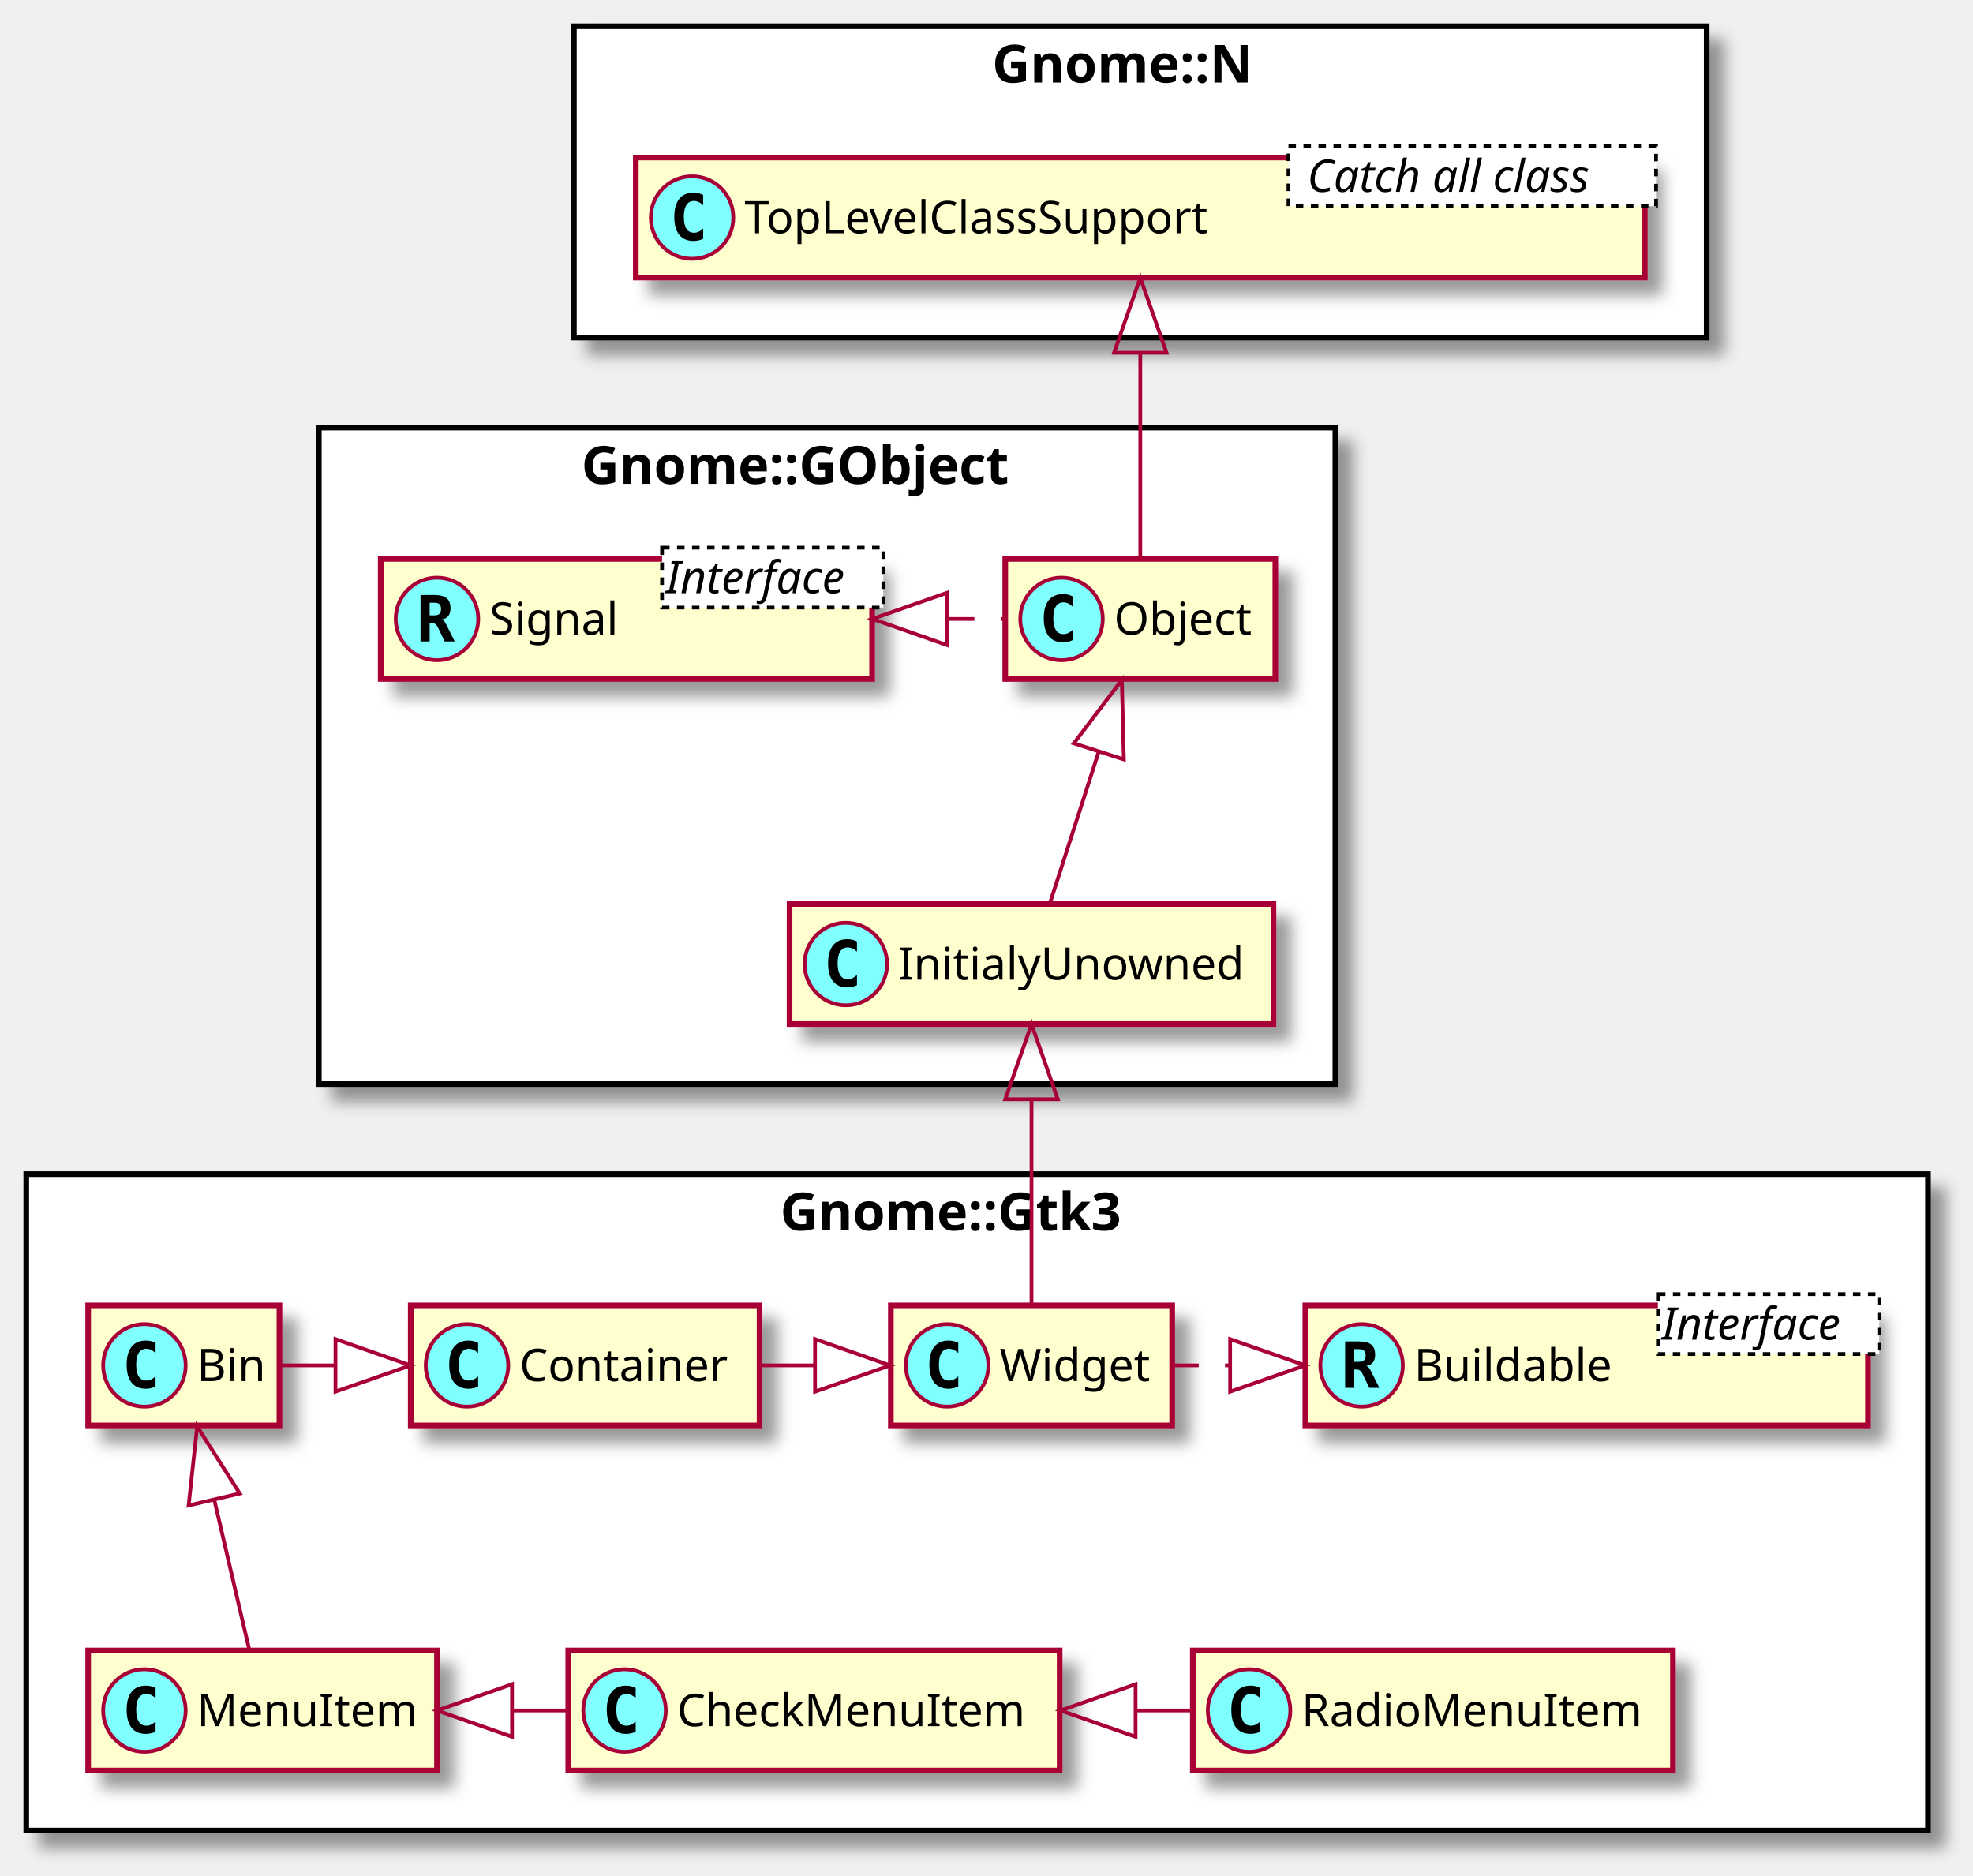
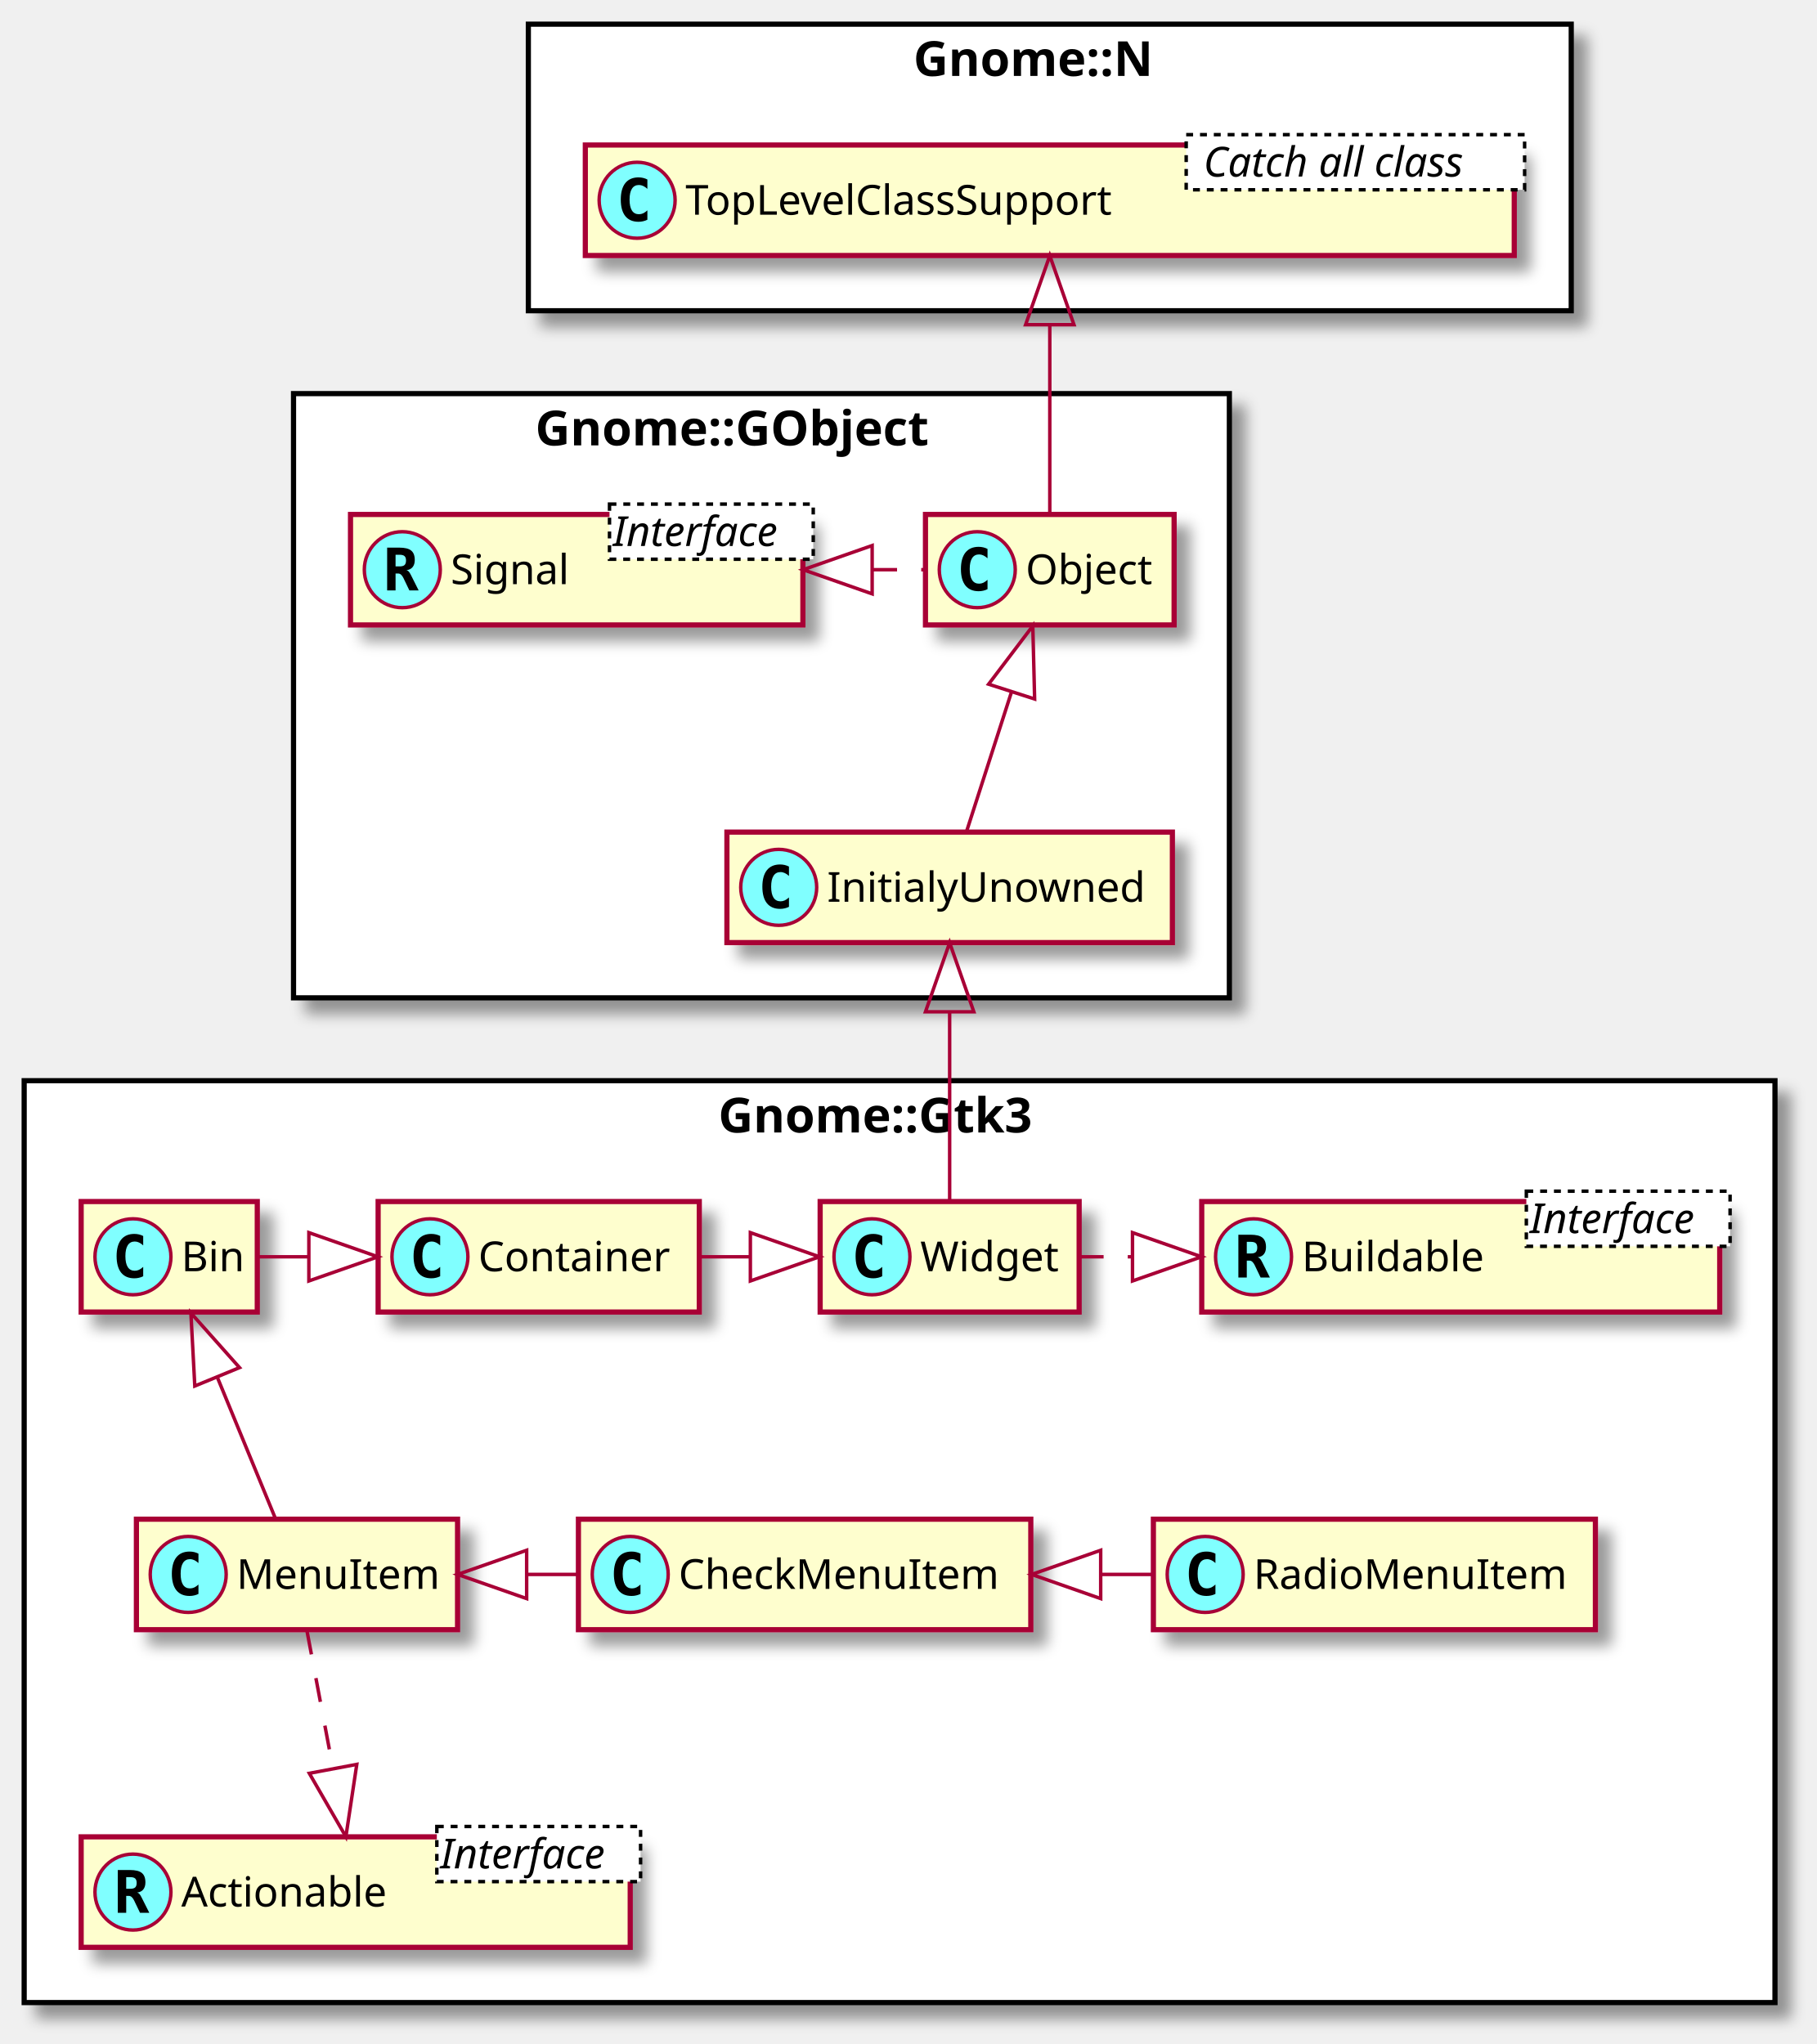
- <svg xmlns="http://www.w3.org/2000/svg" contentScriptType="application/ecmascript" contentStyleType="text/css" height="500px" preserveAspectRatio="none" style="width:526px;height:500px;" version="1.1" viewBox="0 0 526 500" width="526px" zoomAndPan="magnify">
+ <svg xmlns="http://www.w3.org/2000/svg" contentScriptType="application/ecmascript" contentStyleType="text/css" height="592px" preserveAspectRatio="none" style="width:526px;height:592px;" version="1.1" viewBox="0 0 526 592" width="526px" zoomAndPan="magnify">
  <defs>
-     <filter height="300%" id="flkleyubokwfe" width="300%" x="-1" y="-1">
+     <filter height="300%" id="f1158nkwj3fxun" width="300%" x="-1" y="-1">
      <feGaussianBlur result="blurOut" stdDeviation="2.0" />
      <feColorMatrix in="blurOut" result="blurOut2" type="matrix" values="0 0 0 0 0 0 0 0 0 0 0 0 0 0 0 0 0 0 .4 0" />
      <feOffset dx="4.0" dy="4.0" in="blurOut2" result="blurOut3" />
      <feBlend in="SourceGraphic" in2="blurOut3" mode="normal" />
    </filter>
  </defs>
  <g>
-     <rect fill="#FFFFFF" filter="url(#flkleyubokwfe)" height="83" style="stroke: #000000; stroke-width: 1.5;" width="302" x="153" y="7" />
+     <rect fill="#FFFFFF" filter="url(#f1158nkwj3fxun)" height="83" style="stroke: #000000; stroke-width: 1.5;" width="302" x="153" y="7" />
    <text fill="#000000" font-family="sans-serif" font-size="14" font-weight="bold" lengthAdjust="spacingAndGlyphs" textLength="79" x="264.5" y="21.995">Gnome::N</text>
-     <rect fill="#FFFFFF" filter="url(#flkleyubokwfe)" height="175" style="stroke: #000000; stroke-width: 1.5;" width="271" x="85" y="114" />
+     <rect fill="#FFFFFF" filter="url(#f1158nkwj3fxun)" height="175" style="stroke: #000000; stroke-width: 1.5;" width="271" x="85" y="114" />
    <text fill="#000000" font-family="sans-serif" font-size="14" font-weight="bold" lengthAdjust="spacingAndGlyphs" textLength="131" x="155" y="128.995">Gnome::GObject</text>
-     <rect fill="#FFFFFF" filter="url(#flkleyubokwfe)" height="175" style="stroke: #000000; stroke-width: 1.5;" width="507" x="7" y="313" />
+     <rect fill="#FFFFFF" filter="url(#f1158nkwj3fxun)" height="267" style="stroke: #000000; stroke-width: 1.5;" width="507" x="7" y="313" />
    <text fill="#000000" font-family="sans-serif" font-size="14" font-weight="bold" lengthAdjust="spacingAndGlyphs" textLength="105" x="208" y="327.995">Gnome::Gtk3</text>
-     <rect codeLine="9" fill="#FEFECE" filter="url(#flkleyubokwfe)" height="32" id="Gnome::N::TopLevelClassSupport" style="stroke: #A80036; stroke-width: 1.5;" width="269" x="169.5" y="42" />
+     <rect codeLine="9" fill="#FEFECE" filter="url(#f1158nkwj3fxun)" height="32" id="Gnome::N::TopLevelClassSupport" style="stroke: #A80036; stroke-width: 1.5;" width="269" x="169.5" y="42" />
    <ellipse cx="184.5" cy="58" fill="#80FFFF" rx="11" ry="11" style="stroke: #A80036; stroke-width: 1.0;" />
    <path d="M187.469,63.641 Q186.891,63.938 186.25,64.078 Q185.609,64.234 184.906,64.234 Q182.406,64.234 181.078,62.594 Q179.766,60.938 179.766,57.812 Q179.766,54.688 181.078,53.031 Q182.406,51.375 184.906,51.375 Q185.609,51.375 186.25,51.531 Q186.906,51.688 187.469,51.984 L187.469,54.703 Q186.844,54.125 186.25,53.859 Q185.656,53.578 185.031,53.578 Q183.688,53.578 183,54.656 Q182.312,55.719 182.312,57.812 Q182.312,59.906 183,60.984 Q183.688,62.047 185.031,62.047 Q185.656,62.047 186.25,61.781 Q186.844,61.5 187.469,60.922 L187.469,63.641 Z " />
    <text fill="#000000" font-family="sans-serif" font-size="12" lengthAdjust="spacingAndGlyphs" textLength="137" x="198.5" y="62.181">TopLevelClassSupport</text>
    <rect fill="#FFFFFF" height="15.969" style="stroke: #000000; stroke-width: 1.0; stroke-dasharray: 2.0,2.0;" width="98" x="343.5" y="39" />
    <text fill="#000000" font-family="sans-serif" font-size="12" font-style="italic" lengthAdjust="spacingAndGlyphs" textLength="88" x="348.5" y="51.139">Catch all class</text>
-     <rect codeLine="12" fill="#FEFECE" filter="url(#flkleyubokwfe)" height="32" id="Gnome::GObject::Signal" style="stroke: #A80036; stroke-width: 1.5;" width="131" x="101.5" y="149" />
+     <rect codeLine="12" fill="#FEFECE" filter="url(#f1158nkwj3fxun)" height="32" id="Gnome::GObject::Signal" style="stroke: #A80036; stroke-width: 1.5;" width="131" x="101.5" y="149" />
    <ellipse cx="116.5" cy="165" fill="#80FFFF" rx="11" ry="11" style="stroke: #A80036; stroke-width: 1.0;" />
    <path d="M117.703,165.141 Q118.062,165.219 118.328,165.5 Q118.609,165.766 119,166.547 L121.234,171 L118.547,171 L117.047,167.875 Q116.984,167.734 116.875,167.5 Q116.219,166.109 115.328,166.109 L114.547,166.109 L114.547,171 L112.109,171 L112.109,158.609 L115.641,158.609 Q118.031,158.609 119.062,159.453 Q120.109,160.297 120.109,162.203 Q120.109,163.484 119.484,164.25 Q118.875,165 117.703,165.141 Z M114.547,160.672 L114.547,164.047 L115.703,164.047 Q116.719,164.047 117.141,163.656 Q117.578,163.25 117.578,162.344 Q117.578,161.453 117.141,161.062 Q116.719,160.672 115.703,160.672 L114.547,160.672 Z " />
    <text fill="#000000" font-family="sans-serif" font-size="12" lengthAdjust="spacingAndGlyphs" textLength="38" x="130.5" y="169.181">Signal</text>
    <rect fill="#FFFFFF" height="15.969" style="stroke: #000000; stroke-width: 1.0; stroke-dasharray: 2.0,2.0;" width="59" x="176.5" y="146" />
    <text fill="#000000" font-family="sans-serif" font-size="12" font-style="italic" lengthAdjust="spacingAndGlyphs" textLength="57" x="177.5" y="158.139">Interface</text>
-     <rect fill="#FEFECE" filter="url(#flkleyubokwfe)" height="32" id="Gnome::GObject::Object" style="stroke: #A80036; stroke-width: 1.5;" width="72" x="268" y="149" />
+     <rect fill="#FEFECE" filter="url(#f1158nkwj3fxun)" height="32" id="Gnome::GObject::Object" style="stroke: #A80036; stroke-width: 1.5;" width="72" x="268" y="149" />
    <ellipse cx="283" cy="165" fill="#80FFFF" rx="11" ry="11" style="stroke: #A80036; stroke-width: 1.0;" />
    <path d="M285.969,170.641 Q285.391,170.938 284.75,171.078 Q284.109,171.234 283.406,171.234 Q280.906,171.234 279.578,169.594 Q278.266,167.938 278.266,164.812 Q278.266,161.688 279.578,160.031 Q280.906,158.375 283.406,158.375 Q284.109,158.375 284.75,158.531 Q285.406,158.688 285.969,158.984 L285.969,161.703 Q285.344,161.125 284.75,160.859 Q284.156,160.578 283.531,160.578 Q282.188,160.578 281.5,161.656 Q280.812,162.719 280.812,164.812 Q280.812,166.906 281.5,167.984 Q282.188,169.047 283.531,169.047 Q284.156,169.047 284.75,168.781 Q285.344,168.5 285.969,167.922 L285.969,170.641 Z " />
    <text fill="#000000" font-family="sans-serif" font-size="12" lengthAdjust="spacingAndGlyphs" textLength="40" x="297" y="169.181">Object</text>
-     <rect fill="#FEFECE" filter="url(#flkleyubokwfe)" height="32" id="Gnome::GObject::InitialyUnowned" style="stroke: #A80036; stroke-width: 1.5;" width="129" x="210.5" y="241" />
+     <rect fill="#FEFECE" filter="url(#f1158nkwj3fxun)" height="32" id="Gnome::GObject::InitialyUnowned" style="stroke: #A80036; stroke-width: 1.5;" width="129" x="210.5" y="241" />
    <ellipse cx="225.5" cy="257" fill="#80FFFF" rx="11" ry="11" style="stroke: #A80036; stroke-width: 1.0;" />
    <path d="M228.469,262.641 Q227.891,262.938 227.25,263.078 Q226.609,263.234 225.906,263.234 Q223.406,263.234 222.078,261.594 Q220.766,259.938 220.766,256.812 Q220.766,253.688 222.078,252.031 Q223.406,250.375 225.906,250.375 Q226.609,250.375 227.25,250.531 Q227.906,250.688 228.469,250.984 L228.469,253.703 Q227.844,253.125 227.25,252.859 Q226.656,252.578 226.031,252.578 Q224.688,252.578 224,253.656 Q223.312,254.719 223.312,256.812 Q223.312,258.906 224,259.984 Q224.688,261.047 226.031,261.047 Q226.656,261.047 227.25,260.781 Q227.844,260.5 228.469,259.922 L228.469,262.641 Z " />
    <text fill="#000000" font-family="sans-serif" font-size="12" lengthAdjust="spacingAndGlyphs" textLength="97" x="239.5" y="261.181">InitialyUnowned</text>
-     <rect codeLine="15" fill="#FEFECE" filter="url(#flkleyubokwfe)" height="32" id="Gnome::Gtk3::Buildable" style="stroke: #A80036; stroke-width: 1.5;" width="150" x="348" y="348" />
+     <rect codeLine="15" fill="#FEFECE" filter="url(#f1158nkwj3fxun)" height="32" id="Gnome::Gtk3::Buildable" style="stroke: #A80036; stroke-width: 1.5;" width="150" x="348" y="348" />
    <ellipse cx="363" cy="364" fill="#80FFFF" rx="11" ry="11" style="stroke: #A80036; stroke-width: 1.0;" />
    <path d="M364.203,364.141 Q364.562,364.219 364.828,364.5 Q365.109,364.766 365.5,365.547 L367.734,370 L365.047,370 L363.547,366.875 Q363.484,366.734 363.375,366.5 Q362.719,365.109 361.828,365.109 L361.047,365.109 L361.047,370 L358.609,370 L358.609,357.609 L362.141,357.609 Q364.531,357.609 365.562,358.453 Q366.609,359.297 366.609,361.203 Q366.609,362.484 365.984,363.25 Q365.375,364 364.203,364.141 Z M361.047,359.672 L361.047,363.047 L362.203,363.047 Q363.219,363.047 363.641,362.656 Q364.078,362.25 364.078,361.344 Q364.078,360.453 363.641,360.062 Q363.219,359.672 362.203,359.672 L361.047,359.672 Z " />
    <text fill="#000000" font-family="sans-serif" font-size="12" lengthAdjust="spacingAndGlyphs" textLength="57" x="377" y="368.181">Buildable</text>
    <rect fill="#FFFFFF" height="15.969" style="stroke: #000000; stroke-width: 1.0; stroke-dasharray: 2.0,2.0;" width="59" x="442" y="345" />
    <text fill="#000000" font-family="sans-serif" font-size="12" font-style="italic" lengthAdjust="spacingAndGlyphs" textLength="57" x="443" y="357.139">Interface</text>
-     <rect fill="#FEFECE" filter="url(#flkleyubokwfe)" height="32" id="Gnome::Gtk3::Widget" style="stroke: #A80036; stroke-width: 1.5;" width="75" x="237.5" y="348" />
+     <rect codeLine="18" fill="#FEFECE" filter="url(#f1158nkwj3fxun)" height="32" id="Gnome::Gtk3::Actionable" style="stroke: #A80036; stroke-width: 1.5;" width="159" x="23.5" y="532" />
+     <ellipse cx="38.5" cy="548" fill="#80FFFF" rx="11" ry="11" style="stroke: #A80036; stroke-width: 1.0;" />
+     <path d="M39.703,548.141 Q40.062,548.219 40.328,548.5 Q40.609,548.766 41,549.547 L43.234,554 L40.547,554 L39.047,550.875 Q38.984,550.734 38.875,550.5 Q38.219,549.109 37.328,549.109 L36.547,549.109 L36.547,554 L34.109,554 L34.109,541.609 L37.641,541.609 Q40.031,541.609 41.062,542.453 Q42.109,543.297 42.109,545.203 Q42.109,546.484 41.484,547.25 Q40.875,548 39.703,548.141 Z M36.547,543.672 L36.547,547.047 L37.703,547.047 Q38.719,547.047 39.141,546.656 Q39.578,546.25 39.578,545.344 Q39.578,544.453 39.141,544.062 Q38.719,543.672 37.703,543.672 L36.547,543.672 Z " />
+     <text fill="#000000" font-family="sans-serif" font-size="12" lengthAdjust="spacingAndGlyphs" textLength="66" x="52.5" y="552.181">Actionable</text>
+     <rect fill="#FFFFFF" height="15.969" style="stroke: #000000; stroke-width: 1.0; stroke-dasharray: 2.0,2.0;" width="59" x="126.5" y="529" />
+     <text fill="#000000" font-family="sans-serif" font-size="12" font-style="italic" lengthAdjust="spacingAndGlyphs" textLength="57" x="127.5" y="541.139">Interface</text>
+     <rect fill="#FEFECE" filter="url(#f1158nkwj3fxun)" height="32" id="Gnome::Gtk3::Widget" style="stroke: #A80036; stroke-width: 1.5;" width="75" x="237.5" y="348" />
    <ellipse cx="252.5" cy="364" fill="#80FFFF" rx="11" ry="11" style="stroke: #A80036; stroke-width: 1.0;" />
    <path d="M255.469,369.641 Q254.891,369.938 254.25,370.078 Q253.609,370.234 252.906,370.234 Q250.406,370.234 249.078,368.594 Q247.766,366.938 247.766,363.812 Q247.766,360.688 249.078,359.031 Q250.406,357.375 252.906,357.375 Q253.609,357.375 254.25,357.531 Q254.906,357.688 255.469,357.984 L255.469,360.703 Q254.844,360.125 254.25,359.859 Q253.656,359.578 253.031,359.578 Q251.688,359.578 251,360.656 Q250.312,361.719 250.312,363.812 Q250.312,365.906 251,366.984 Q251.688,368.047 253.031,368.047 Q253.656,368.047 254.25,367.781 Q254.844,367.5 255.469,366.922 L255.469,369.641 Z " />
    <text fill="#000000" font-family="sans-serif" font-size="12" lengthAdjust="spacingAndGlyphs" textLength="43" x="266.5" y="368.181">Widget</text>
-     <rect fill="#FEFECE" filter="url(#flkleyubokwfe)" height="32" id="Gnome::Gtk3::Container" style="stroke: #A80036; stroke-width: 1.5;" width="93" x="109.5" y="348" />
+     <rect fill="#FEFECE" filter="url(#f1158nkwj3fxun)" height="32" id="Gnome::Gtk3::Container" style="stroke: #A80036; stroke-width: 1.5;" width="93" x="109.5" y="348" />
    <ellipse cx="124.5" cy="364" fill="#80FFFF" rx="11" ry="11" style="stroke: #A80036; stroke-width: 1.0;" />
    <path d="M127.469,369.641 Q126.891,369.938 126.25,370.078 Q125.609,370.234 124.906,370.234 Q122.406,370.234 121.078,368.594 Q119.766,366.938 119.766,363.812 Q119.766,360.688 121.078,359.031 Q122.406,357.375 124.906,357.375 Q125.609,357.375 126.25,357.531 Q126.906,357.688 127.469,357.984 L127.469,360.703 Q126.844,360.125 126.25,359.859 Q125.656,359.578 125.031,359.578 Q123.688,359.578 123,360.656 Q122.312,361.719 122.312,363.812 Q122.312,365.906 123,366.984 Q123.688,368.047 125.031,368.047 Q125.656,368.047 126.25,367.781 Q126.844,367.5 127.469,366.922 L127.469,369.641 Z " />
    <text fill="#000000" font-family="sans-serif" font-size="12" lengthAdjust="spacingAndGlyphs" textLength="61" x="138.5" y="368.181">Container</text>
-     <rect fill="#FEFECE" filter="url(#flkleyubokwfe)" height="32" id="Gnome::Gtk3::Bin" style="stroke: #A80036; stroke-width: 1.5;" width="51" x="23.5" y="348" />
+     <rect fill="#FEFECE" filter="url(#f1158nkwj3fxun)" height="32" id="Gnome::Gtk3::Bin" style="stroke: #A80036; stroke-width: 1.5;" width="51" x="23.5" y="348" />
    <ellipse cx="38.5" cy="364" fill="#80FFFF" rx="11" ry="11" style="stroke: #A80036; stroke-width: 1.0;" />
    <path d="M41.469,369.641 Q40.891,369.938 40.25,370.078 Q39.609,370.234 38.906,370.234 Q36.406,370.234 35.078,368.594 Q33.766,366.938 33.766,363.812 Q33.766,360.688 35.078,359.031 Q36.406,357.375 38.906,357.375 Q39.609,357.375 40.25,357.531 Q40.906,357.688 41.469,357.984 L41.469,360.703 Q40.844,360.125 40.25,359.859 Q39.656,359.578 39.031,359.578 Q37.688,359.578 37,360.656 Q36.312,361.719 36.312,363.812 Q36.312,365.906 37,366.984 Q37.688,368.047 39.031,368.047 Q39.656,368.047 40.25,367.781 Q40.844,367.5 41.469,366.922 L41.469,369.641 Z " />
    <text fill="#000000" font-family="sans-serif" font-size="12" lengthAdjust="spacingAndGlyphs" textLength="19" x="52.5" y="368.181">Bin</text>
-     <rect fill="#FEFECE" filter="url(#flkleyubokwfe)" height="32" id="Gnome::Gtk3::MenuItem" style="stroke: #A80036; stroke-width: 1.5;" width="93" x="23.5" y="440" />
-     <ellipse cx="38.5" cy="456" fill="#80FFFF" rx="11" ry="11" style="stroke: #A80036; stroke-width: 1.0;" />
-     <path d="M41.469,461.641 Q40.891,461.938 40.25,462.078 Q39.609,462.234 38.906,462.234 Q36.406,462.234 35.078,460.594 Q33.766,458.938 33.766,455.812 Q33.766,452.688 35.078,451.031 Q36.406,449.375 38.906,449.375 Q39.609,449.375 40.25,449.531 Q40.906,449.688 41.469,449.984 L41.469,452.703 Q40.844,452.125 40.25,451.859 Q39.656,451.578 39.031,451.578 Q37.688,451.578 37,452.656 Q36.312,453.719 36.312,455.812 Q36.312,457.906 37,458.984 Q37.688,460.047 39.031,460.047 Q39.656,460.047 40.25,459.781 Q40.844,459.5 41.469,458.922 L41.469,461.641 Z " />
-     <text fill="#000000" font-family="sans-serif" font-size="12" lengthAdjust="spacingAndGlyphs" textLength="61" x="52.5" y="460.181">MenuItem</text>
-     <rect fill="#FEFECE" filter="url(#flkleyubokwfe)" height="32" id="Gnome::Gtk3::CheckMenuItem" style="stroke: #A80036; stroke-width: 1.5;" width="131" x="151.5" y="440" />
-     <ellipse cx="166.5" cy="456" fill="#80FFFF" rx="11" ry="11" style="stroke: #A80036; stroke-width: 1.0;" />
-     <path d="M169.469,461.641 Q168.891,461.938 168.25,462.078 Q167.609,462.234 166.906,462.234 Q164.406,462.234 163.078,460.594 Q161.766,458.938 161.766,455.812 Q161.766,452.688 163.078,451.031 Q164.406,449.375 166.906,449.375 Q167.609,449.375 168.25,449.531 Q168.906,449.688 169.469,449.984 L169.469,452.703 Q168.844,452.125 168.25,451.859 Q167.656,451.578 167.031,451.578 Q165.688,451.578 165,452.656 Q164.312,453.719 164.312,455.812 Q164.312,457.906 165,458.984 Q165.688,460.047 167.031,460.047 Q167.656,460.047 168.25,459.781 Q168.844,459.5 169.469,458.922 L169.469,461.641 Z " />
-     <text fill="#000000" font-family="sans-serif" font-size="12" lengthAdjust="spacingAndGlyphs" textLength="99" x="180.5" y="460.181">CheckMenuItem</text>
-     <rect fill="#FEFECE" filter="url(#flkleyubokwfe)" height="32" id="Gnome::Gtk3::RadioMenuItem" style="stroke: #A80036; stroke-width: 1.5;" width="128" x="318" y="440" />
-     <ellipse cx="333" cy="456" fill="#80FFFF" rx="11" ry="11" style="stroke: #A80036; stroke-width: 1.0;" />
-     <path d="M335.969,461.641 Q335.391,461.938 334.75,462.078 Q334.109,462.234 333.406,462.234 Q330.906,462.234 329.578,460.594 Q328.266,458.938 328.266,455.812 Q328.266,452.688 329.578,451.031 Q330.906,449.375 333.406,449.375 Q334.109,449.375 334.75,449.531 Q335.406,449.688 335.969,449.984 L335.969,452.703 Q335.344,452.125 334.75,451.859 Q334.156,451.578 333.531,451.578 Q332.188,451.578 331.5,452.656 Q330.812,453.719 330.812,455.812 Q330.812,457.906 331.5,458.984 Q332.188,460.047 333.531,460.047 Q334.156,460.047 334.75,459.781 Q335.344,459.5 335.969,458.922 L335.969,461.641 Z " />
-     <text fill="#000000" font-family="sans-serif" font-size="12" lengthAdjust="spacingAndGlyphs" textLength="96" x="347" y="460.181">RadioMenuItem</text>
+     <rect fill="#FEFECE" filter="url(#f1158nkwj3fxun)" height="32" id="Gnome::Gtk3::MenuItem" style="stroke: #A80036; stroke-width: 1.5;" width="93" x="39.5" y="440" />
+     <ellipse cx="54.5" cy="456" fill="#80FFFF" rx="11" ry="11" style="stroke: #A80036; stroke-width: 1.0;" />
+     <path d="M57.469,461.641 Q56.891,461.938 56.25,462.078 Q55.609,462.234 54.906,462.234 Q52.406,462.234 51.078,460.594 Q49.766,458.938 49.766,455.812 Q49.766,452.688 51.078,451.031 Q52.406,449.375 54.906,449.375 Q55.609,449.375 56.25,449.531 Q56.906,449.688 57.469,449.984 L57.469,452.703 Q56.844,452.125 56.25,451.859 Q55.656,451.578 55.031,451.578 Q53.688,451.578 53,452.656 Q52.312,453.719 52.312,455.812 Q52.312,457.906 53,458.984 Q53.688,460.047 55.031,460.047 Q55.656,460.047 56.25,459.781 Q56.844,459.5 57.469,458.922 L57.469,461.641 Z " />
+     <text fill="#000000" font-family="sans-serif" font-size="12" lengthAdjust="spacingAndGlyphs" textLength="61" x="68.5" y="460.181">MenuItem</text>
+     <rect fill="#FEFECE" filter="url(#f1158nkwj3fxun)" height="32" id="Gnome::Gtk3::CheckMenuItem" style="stroke: #A80036; stroke-width: 1.5;" width="131" x="167.5" y="440" />
+     <ellipse cx="182.5" cy="456" fill="#80FFFF" rx="11" ry="11" style="stroke: #A80036; stroke-width: 1.0;" />
+     <path d="M185.469,461.641 Q184.891,461.938 184.25,462.078 Q183.609,462.234 182.906,462.234 Q180.406,462.234 179.078,460.594 Q177.766,458.938 177.766,455.812 Q177.766,452.688 179.078,451.031 Q180.406,449.375 182.906,449.375 Q183.609,449.375 184.25,449.531 Q184.906,449.688 185.469,449.984 L185.469,452.703 Q184.844,452.125 184.25,451.859 Q183.656,451.578 183.031,451.578 Q181.688,451.578 181,452.656 Q180.312,453.719 180.312,455.812 Q180.312,457.906 181,458.984 Q181.688,460.047 183.031,460.047 Q183.656,460.047 184.25,459.781 Q184.844,459.5 185.469,458.922 L185.469,461.641 Z " />
+     <text fill="#000000" font-family="sans-serif" font-size="12" lengthAdjust="spacingAndGlyphs" textLength="99" x="196.5" y="460.181">CheckMenuItem</text>
+     <rect fill="#FEFECE" filter="url(#f1158nkwj3fxun)" height="32" id="Gnome::Gtk3::RadioMenuItem" style="stroke: #A80036; stroke-width: 1.5;" width="128" x="334" y="440" />
+     <ellipse cx="349" cy="456" fill="#80FFFF" rx="11" ry="11" style="stroke: #A80036; stroke-width: 1.0;" />
+     <path d="M351.969,461.641 Q351.391,461.938 350.75,462.078 Q350.109,462.234 349.406,462.234 Q346.906,462.234 345.578,460.594 Q344.266,458.938 344.266,455.812 Q344.266,452.688 345.578,451.031 Q346.906,449.375 349.406,449.375 Q350.109,449.375 350.75,449.531 Q351.406,449.688 351.969,449.984 L351.969,452.703 Q351.344,452.125 350.75,451.859 Q350.156,451.578 349.531,451.578 Q348.188,451.578 347.5,452.656 Q346.812,453.719 346.812,455.812 Q346.812,457.906 347.5,458.984 Q348.188,460.047 349.531,460.047 Q350.156,460.047 350.75,459.781 Q351.344,459.5 351.969,458.922 L351.969,461.641 Z " />
+     <text fill="#000000" font-family="sans-serif" font-size="12" lengthAdjust="spacingAndGlyphs" textLength="96" x="363" y="460.181">RadioMenuItem</text>
    <path codeLine="21" d="M304,94.1 C304,112.76 304,134.73 304,148.98 " fill="none" id="Gnome::N::TopLevelClassSupport-backto-Gnome::GObject::Object" style="stroke: #A80036; stroke-width: 1.0;" />
    <polygon fill="none" points="297,94.04,304,74.04,311,94.04,297,94.04" style="stroke: #A80036; stroke-width: 1.0;" />
    <path codeLine="22" d="M275,293.1 C275,311.76 275,333.73 275,347.98 " fill="none" id="Gnome::GObject::InitialyUnowned-backto-Gnome::Gtk3::Widget" style="stroke: #A80036; stroke-width: 1.0;" />
    <polygon fill="none" points="268,293.04,275,273.04,282,293.04,268,293.04" style="stroke: #A80036; stroke-width: 1.0;" />
    <path codeLine="24" d="M292.84,200.63 C288.34,214.59 283.39,229.96 279.85,240.96 " fill="none" id="Gnome::GObject::Object-backto-Gnome::GObject::InitialyUnowned" style="stroke: #A80036; stroke-width: 1.0;" />
    <polygon fill="none" points="286.28,198.16,299.08,181.27,299.61,202.45,286.28,198.16" style="stroke: #A80036; stroke-width: 1.0;" />
    <path codeLine="25" d="M252.77,165 C257.85,165 262.92,165 268,165 " fill="none" id="Gnome::GObject::Signal-backto-Gnome::GObject::Object" style="stroke: #A80036; stroke-width: 1.0; stroke-dasharray: 7.0,7.0;" />
    <polygon fill="none" points="252.56,172,232.56,165,252.56,158,252.56,172" style="stroke: #A80036; stroke-width: 1.0;" />
    <path codeLine="27" d="M312.58,364 C317.64,364 322.71,364 327.78,364 " fill="none" id="Gnome::Gtk3::Widget-to-Gnome::Gtk3::Buildable" style="stroke: #A80036; stroke-width: 1.0; stroke-dasharray: 7.0,7.0;" />
    <polygon fill="none" points="327.95,357,347.95,364,327.95,371,327.95,357" style="stroke: #A80036; stroke-width: 1.0;" />
    <path codeLine="29" d="M202.95,364 C207.69,364 212.43,364 217.17,364 " fill="none" id="Gnome::Gtk3::Container-to-Gnome::Gtk3::Widget" style="stroke: #A80036; stroke-width: 1.0;" />
    <polygon fill="none" points="217.29,357,237.29,364,217.29,371,217.29,357" style="stroke: #A80036; stroke-width: 1.0;" />
    <path codeLine="30" d="M74.91,364 C79.68,364 84.44,364 89.21,364 " fill="none" id="Gnome::Gtk3::Bin-to-Gnome::Gtk3::Container" style="stroke: #A80036; stroke-width: 1.0;" />
    <polygon fill="none" points="89.44,357,109.44,364,89.44,371,89.44,357" style="stroke: #A80036; stroke-width: 1.0;" />
-     <path codeLine="31" d="M57.19,400.12 C60.42,413.95 63.95,429.09 66.49,439.96 " fill="none" id="Gnome::Gtk3::Bin-backto-Gnome::Gtk3::MenuItem" style="stroke: #A80036; stroke-width: 1.0;" />
-     <polygon fill="none" points="50.29,401.33,52.56,380.27,63.92,398.15,50.29,401.33" style="stroke: #A80036; stroke-width: 1.0;" />
-     <path codeLine="32" d="M136.71,456 C141.62,456 146.53,456 151.45,456 " fill="none" id="Gnome::Gtk3::MenuItem-backto-Gnome::Gtk3::CheckMenuItem" style="stroke: #A80036; stroke-width: 1.0;" />
-     <polygon fill="none" points="136.51,463,116.51,456,136.51,449,136.51,463" style="stroke: #A80036; stroke-width: 1.0;" />
-     <path codeLine="33" d="M302.92,456 C307.82,456 312.73,456 317.64,456 " fill="none" id="Gnome::Gtk3::CheckMenuItem-backto-Gnome::Gtk3::RadioMenuItem" style="stroke: #A80036; stroke-width: 1.0;" />
-     <polygon fill="none" points="302.74,463,282.74,456,302.74,449,302.74,463" style="stroke: #A80036; stroke-width: 1.0;" />
+     <path codeLine="31" d="M63.03,399.13 C68.83,413.23 75.24,428.83 79.82,439.96 " fill="none" id="Gnome::Gtk3::Bin-backto-Gnome::Gtk3::MenuItem" style="stroke: #A80036; stroke-width: 1.0;" />
+     <polygon fill="none" points="56.41,401.43,55.28,380.27,69.36,396.1,56.41,401.43" style="stroke: #A80036; stroke-width: 1.0;" />
+     <path codeLine="32" d="M152.71,456 C157.62,456 162.53,456 167.45,456 " fill="none" id="Gnome::Gtk3::MenuItem-backto-Gnome::Gtk3::CheckMenuItem" style="stroke: #A80036; stroke-width: 1.0;" />
+     <polygon fill="none" points="152.51,463,132.51,456,152.51,449,152.51,463" style="stroke: #A80036; stroke-width: 1.0;" />
+     <path codeLine="33" d="M88.88,472.27 C90.95,483.19 93.81,498.35 96.42,512.17 " fill="none" id="Gnome::Gtk3::MenuItem-to-Gnome::Gtk3::Actionable" style="stroke: #A80036; stroke-width: 1.0; stroke-dasharray: 7.0,7.0;" />
+     <polygon fill="none" points="103.32,511.01,100.16,531.96,89.57,513.6,103.32,511.01" style="stroke: #A80036; stroke-width: 1.0;" />
+     <path codeLine="34" d="M318.92,456 C323.82,456 328.73,456 333.64,456 " fill="none" id="Gnome::Gtk3::CheckMenuItem-backto-Gnome::Gtk3::RadioMenuItem" style="stroke: #A80036; stroke-width: 1.0;" />
+     <polygon fill="none" points="318.74,463,298.74,456,318.74,449,318.74,463" style="stroke: #A80036; stroke-width: 1.0;" />
  </g>
</svg>
